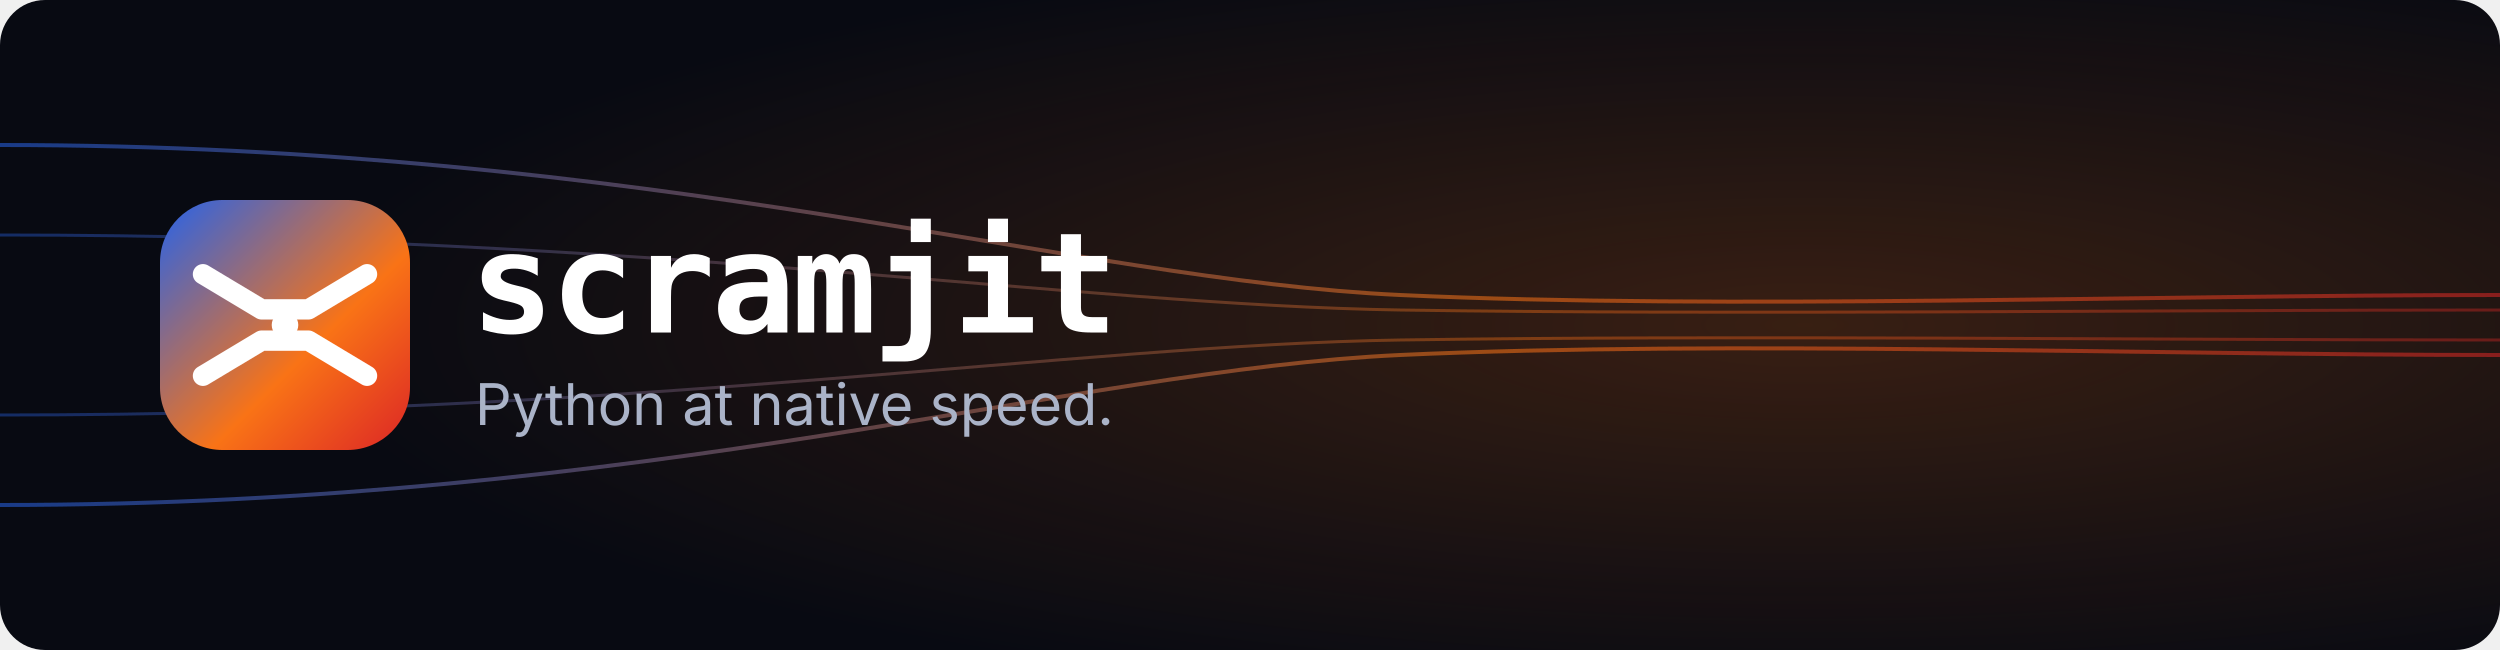
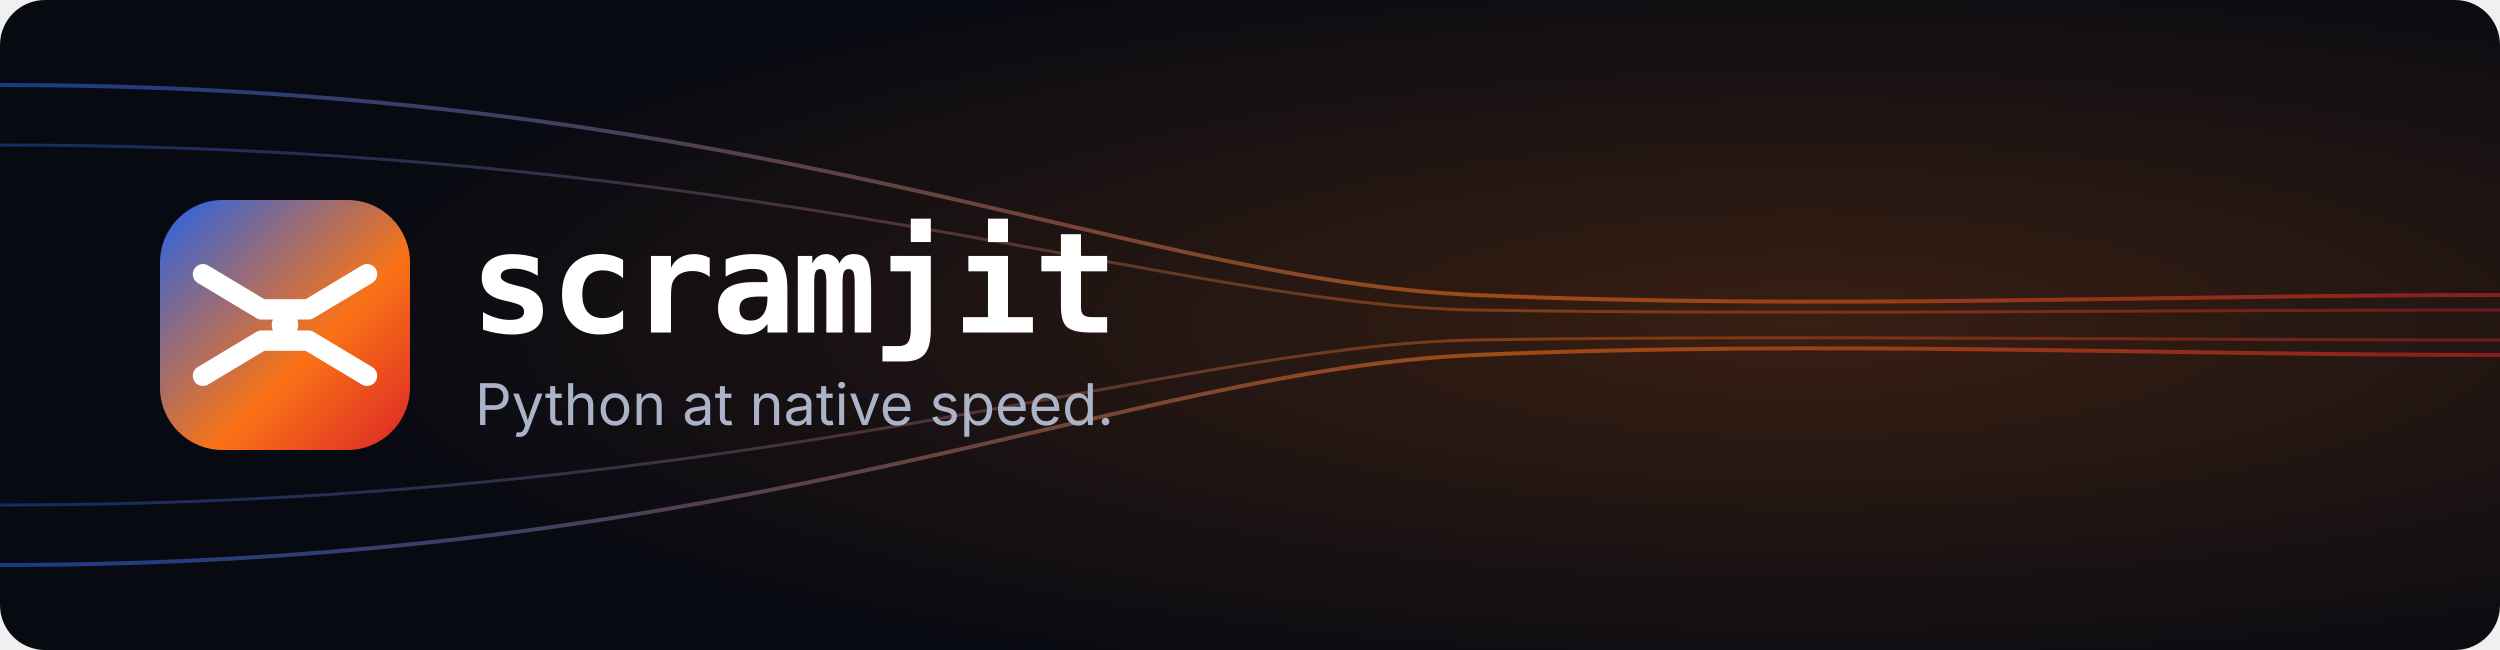
<svg xmlns="http://www.w3.org/2000/svg" width="1000" height="260" viewBox="0 0 1000 260" role="img" aria-label="scramjit: Python at native speed">
  <defs>
    <linearGradient id="flow" x1="0" y1="0" x2="1" y2="0">
      <stop offset="0" stop-color="#2563eb" />
      <stop offset=".6" stop-color="#f97316" />
      <stop offset="1" stop-color="#dc2626" />
    </linearGradient>
    <linearGradient id="mark" x1="0" y1="0" x2="1" y2="1">
      <stop offset="0" stop-color="#2563eb" />
      <stop offset=".6" stop-color="#f97316" />
      <stop offset="1" stop-color="#dc2626" />
    </linearGradient>
    <radialGradient id="glow" cx=".72" cy=".5" r=".6">
      <stop offset="0" stop-color="#f97316" stop-opacity=".2" />
      <stop offset="1" stop-color="#f97316" stop-opacity="0" />
    </radialGradient>
    <clipPath id="c">
      <rect width="1000" height="260" rx="18" />
    </clipPath>
  </defs>
  <g clip-path="url(#c)">
    <rect width="1000" height="260" fill="#080a12" />
    <rect width="1000" height="260" fill="url(#glow)" />
    <g fill="none" stroke="url(#flow)" stroke-linecap="round" opacity=".55">
-       <path d="M0 58C260 58 430 112 560 118S860 118 1000 118" stroke-width="1.6" />
-       <path d="M0 94C260 94 430 122 560 124S860 124 1000 124" stroke-width="1.2" opacity=".7" />
-       <path d="M0 202C260 202 430 148 560 142S860 142 1000 142" stroke-width="1.6" />
-       <path d="M0 166C260 166 430 138 560 136S860 136 1000 136" stroke-width="1.2" opacity=".7" />
-       <path d="M560 130H1000" stroke-width="2.4" />
+       <path d="M0 34C300 34 450 112 590 118S860 118 1000 118" stroke-width="1.6" />
+       <path d="M0 58C300 58 470 122 590 124S860 124 1000 124" stroke-width="1.2" opacity=".7" />
+       <path d="M0 226C300 226 450 148 590 142S860 142 1000 142" stroke-width="1.6" />
+       <path d="M0 202C300 202 470 138 590 136S860 136 1000 136" stroke-width="1.2" opacity=".7" />
+       <path d="M590 130H1000" stroke-width="2.4" />
    </g>
    <g transform="translate(64 80) scale(3.125)">
      <rect width="32" height="32" rx="8" fill="url(#mark)" />
      <path d="M5.5 9.5L13 14h6l7.5-4.5M5.5 22.5L13 18h6l7.5 4.5" fill="none" stroke="#fff" stroke-width="2.6" stroke-linecap="round" stroke-linejoin="round" />
      <circle cx="16" cy="16" r="1.7" fill="#fff" />
    </g>
    <text x="188" y="133" font-family="ui-monospace,SFMono-Regular,Menlo,Consolas,'DejaVu Sans Mono',monospace" font-size="56" font-weight="700" letter-spacing="-1.5" fill="#fff">scramjit</text>
    <text x="190" y="170" font-family="Inter,-apple-system,'Segoe UI',Roboto,Helvetica,Arial,sans-serif" font-size="23" fill="#aab3c8">Python at native speed.</text>
  </g>
</svg>
